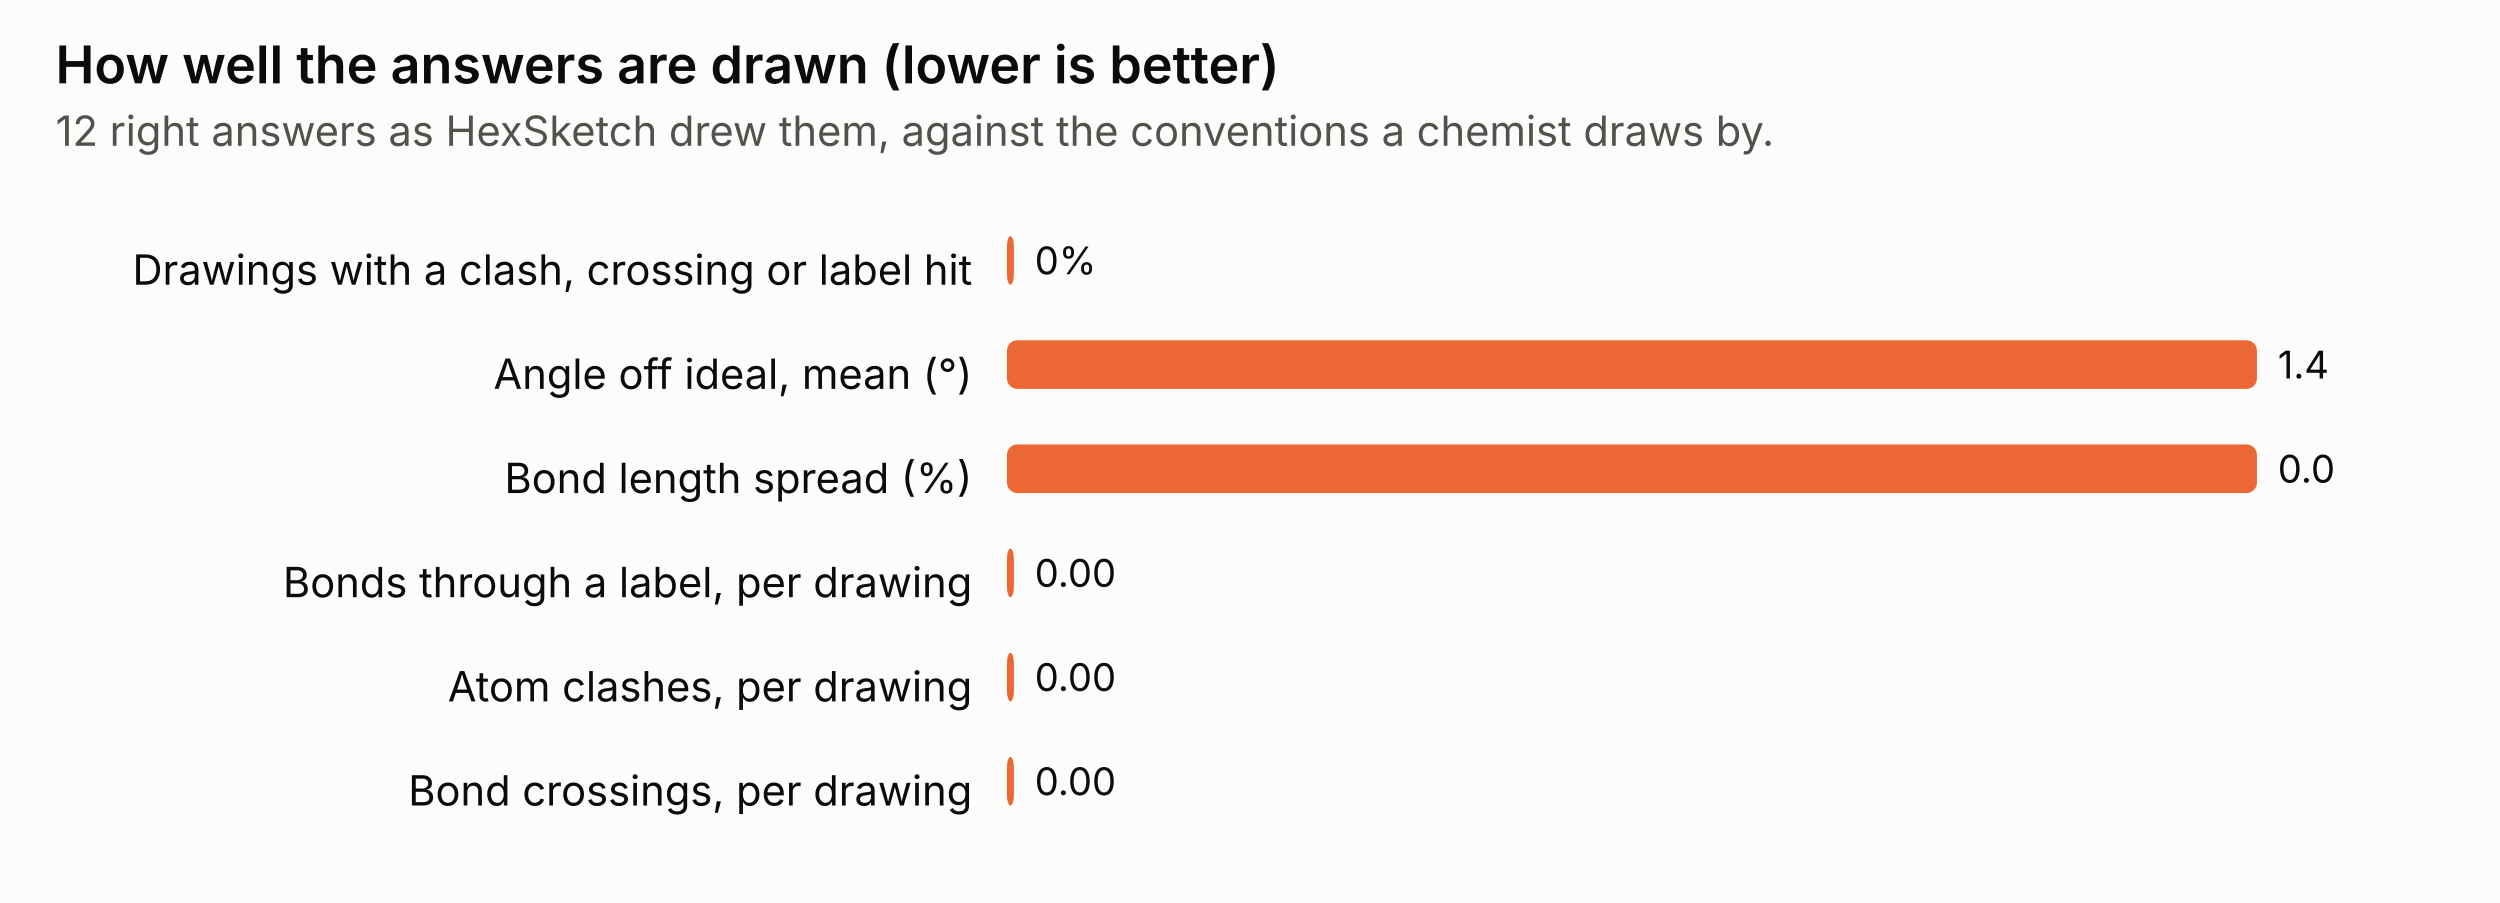
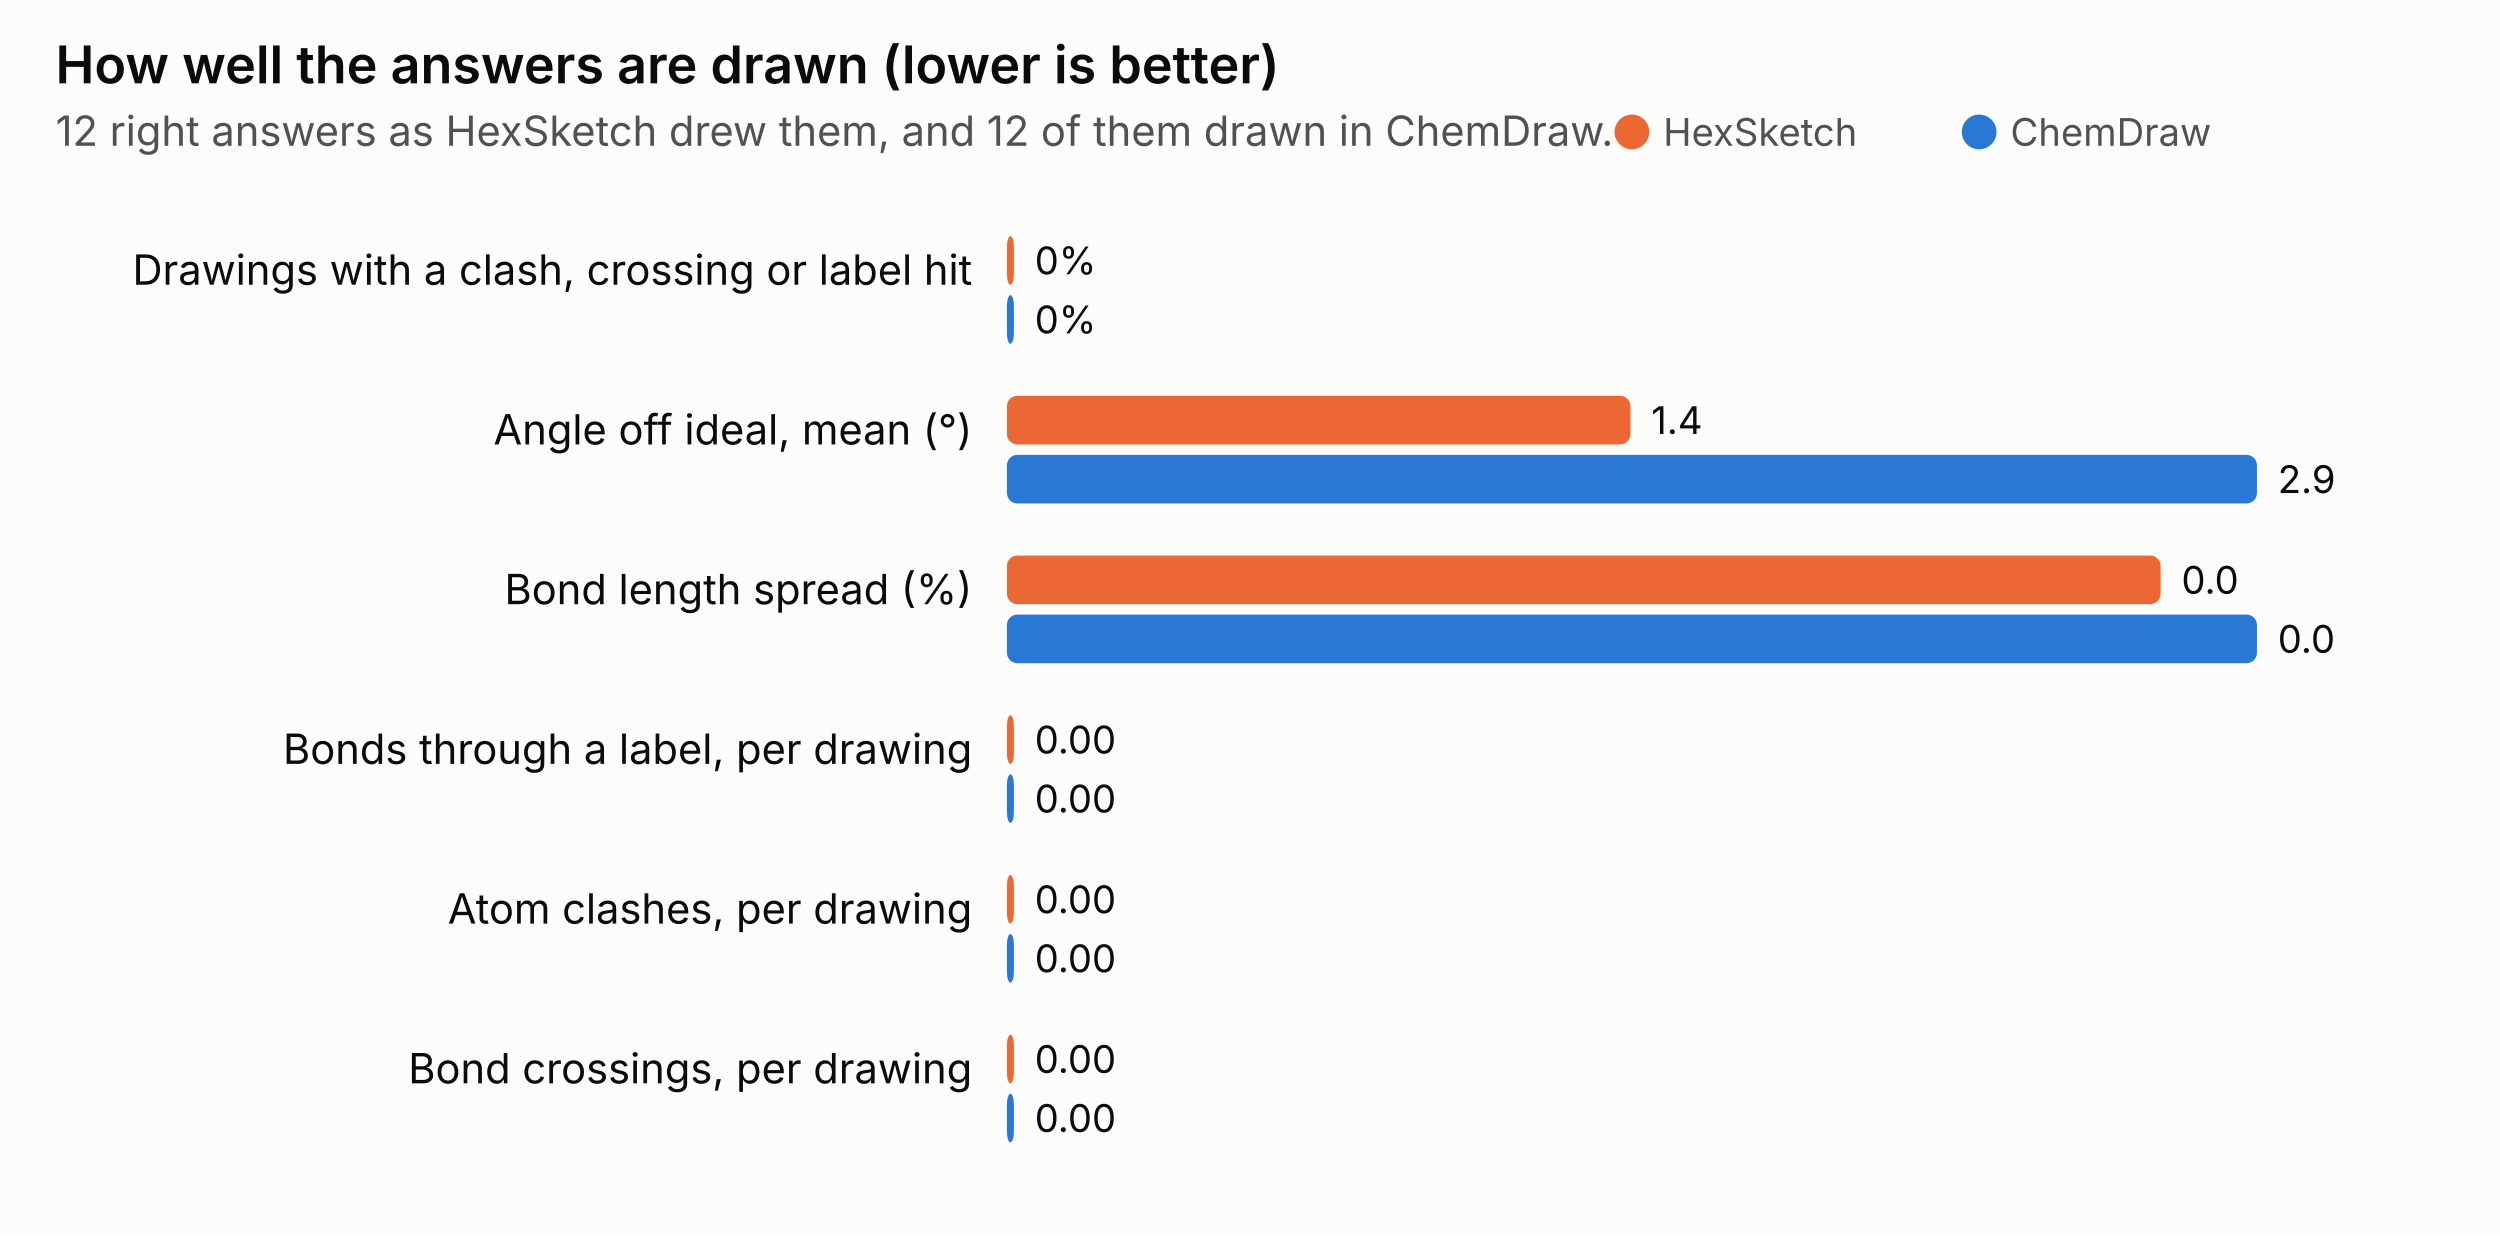
- <svg xmlns="http://www.w3.org/2000/svg" viewBox="0 0 720 260" width="720" height="260" font-family="system-ui,-apple-system,'Segoe UI',sans-serif" role="img" aria-label="Layout faults">
-   <rect width="720" height="260" fill="#fcfcfb" />
+ <svg xmlns="http://www.w3.org/2000/svg" viewBox="0 0 720 356" width="720" height="356" font-family="system-ui,-apple-system,'Segoe UI',sans-serif" role="img" aria-label="Layout faults">
+   <rect width="720" height="356" fill="#fcfcfb" />
  <text x="16" y="24" font-size="15" font-weight="600" fill="#0b0b0b">How well the answers are drawn (lower is better)</text>
-   <text x="16" y="42" font-size="12" fill="#52514e">12 right answers as HexSketch drew them, against the conventions a chemist draws by.</text>
+   <text x="16" y="42" font-size="12" fill="#52514e">12 right answers as HexSketch drew them, and 12 of them drawn in ChemDraw.</text>
+   <circle cx="470" cy="38" r="5" fill="#eb6834" />
+   <text x="479" y="42" font-size="11" fill="#52514e">HexSketch</text>
+   <circle cx="570" cy="38" r="5" fill="#2a78d6" />
+   <text x="579" y="42" font-size="11" fill="#52514e">ChemDraw</text>
  <text x="280" y="82" font-size="12" text-anchor="end" fill="#0b0b0b">Drawings with a clash, crossing or label hit</text>
  <rect x="290" y="68" width="2" height="14" rx="3" fill="#eb6834" />
  <text x="298" y="79" font-size="11" fill="#0b0b0b">0%</text>
-   <text x="280" y="112" font-size="12" text-anchor="end" fill="#0b0b0b">Angle off ideal, mean (°)</text>
-   <rect x="290" y="98" width="360" height="14" rx="3" fill="#eb6834" />
-   <text x="656" y="109" font-size="11" fill="#0b0b0b">1.4</text>
-   <text x="280" y="142" font-size="12" text-anchor="end" fill="#0b0b0b">Bond length spread (%)</text>
-   <rect x="290" y="128" width="360" height="14" rx="3" fill="#eb6834" />
-   <text x="656" y="139" font-size="11" fill="#0b0b0b">0.0</text>
-   <text x="280" y="172" font-size="12" text-anchor="end" fill="#0b0b0b">Bonds through a label, per drawing</text>
-   <rect x="290" y="158" width="2" height="14" rx="3" fill="#eb6834" />
-   <text x="298" y="169" font-size="11" fill="#0b0b0b">0.00</text>
-   <text x="280" y="202" font-size="12" text-anchor="end" fill="#0b0b0b">Atom clashes, per drawing</text>
-   <rect x="290" y="188" width="2" height="14" rx="3" fill="#eb6834" />
-   <text x="298" y="199" font-size="11" fill="#0b0b0b">0.00</text>
-   <text x="280" y="232" font-size="12" text-anchor="end" fill="#0b0b0b">Bond crossings, per drawing</text>
-   <rect x="290" y="218" width="2" height="14" rx="3" fill="#eb6834" />
-   <text x="298" y="229" font-size="11" fill="#0b0b0b">0.00</text>
+   <rect x="290" y="85" width="2" height="14" rx="3" fill="#2a78d6" />
+   <text x="298" y="96" font-size="11" fill="#0b0b0b">0%</text>
+   <text x="280" y="128" font-size="12" text-anchor="end" fill="#0b0b0b">Angle off ideal, mean (°)</text>
+   <rect x="290" y="114" width="179.568" height="14" rx="3" fill="#eb6834" />
+   <text x="475.568" y="125" font-size="11" fill="#0b0b0b">1.4</text>
+   <rect x="290" y="131" width="360" height="14" rx="3" fill="#2a78d6" />
+   <text x="656" y="142" font-size="11" fill="#0b0b0b">2.9</text>
+   <text x="280" y="174" font-size="12" text-anchor="end" fill="#0b0b0b">Bond length spread (%)</text>
+   <rect x="290" y="160" width="332.254" height="14" rx="3" fill="#eb6834" />
+   <text x="628.254" y="171" font-size="11" fill="#0b0b0b">0.0</text>
+   <rect x="290" y="177" width="360" height="14" rx="3" fill="#2a78d6" />
+   <text x="656" y="188" font-size="11" fill="#0b0b0b">0.0</text>
+   <text x="280" y="220" font-size="12" text-anchor="end" fill="#0b0b0b">Bonds through a label, per drawing</text>
+   <rect x="290" y="206" width="2" height="14" rx="3" fill="#eb6834" />
+   <text x="298" y="217" font-size="11" fill="#0b0b0b">0.00</text>
+   <rect x="290" y="223" width="2" height="14" rx="3" fill="#2a78d6" />
+   <text x="298" y="234" font-size="11" fill="#0b0b0b">0.00</text>
+   <text x="280" y="266" font-size="12" text-anchor="end" fill="#0b0b0b">Atom clashes, per drawing</text>
+   <rect x="290" y="252" width="2" height="14" rx="3" fill="#eb6834" />
+   <text x="298" y="263" font-size="11" fill="#0b0b0b">0.00</text>
+   <rect x="290" y="269" width="2" height="14" rx="3" fill="#2a78d6" />
+   <text x="298" y="280" font-size="11" fill="#0b0b0b">0.00</text>
+   <text x="280" y="312" font-size="12" text-anchor="end" fill="#0b0b0b">Bond crossings, per drawing</text>
+   <rect x="290" y="298" width="2" height="14" rx="3" fill="#eb6834" />
+   <text x="298" y="309" font-size="11" fill="#0b0b0b">0.00</text>
+   <rect x="290" y="315" width="2" height="14" rx="3" fill="#2a78d6" />
+   <text x="298" y="326" font-size="11" fill="#0b0b0b">0.00</text>
</svg>
